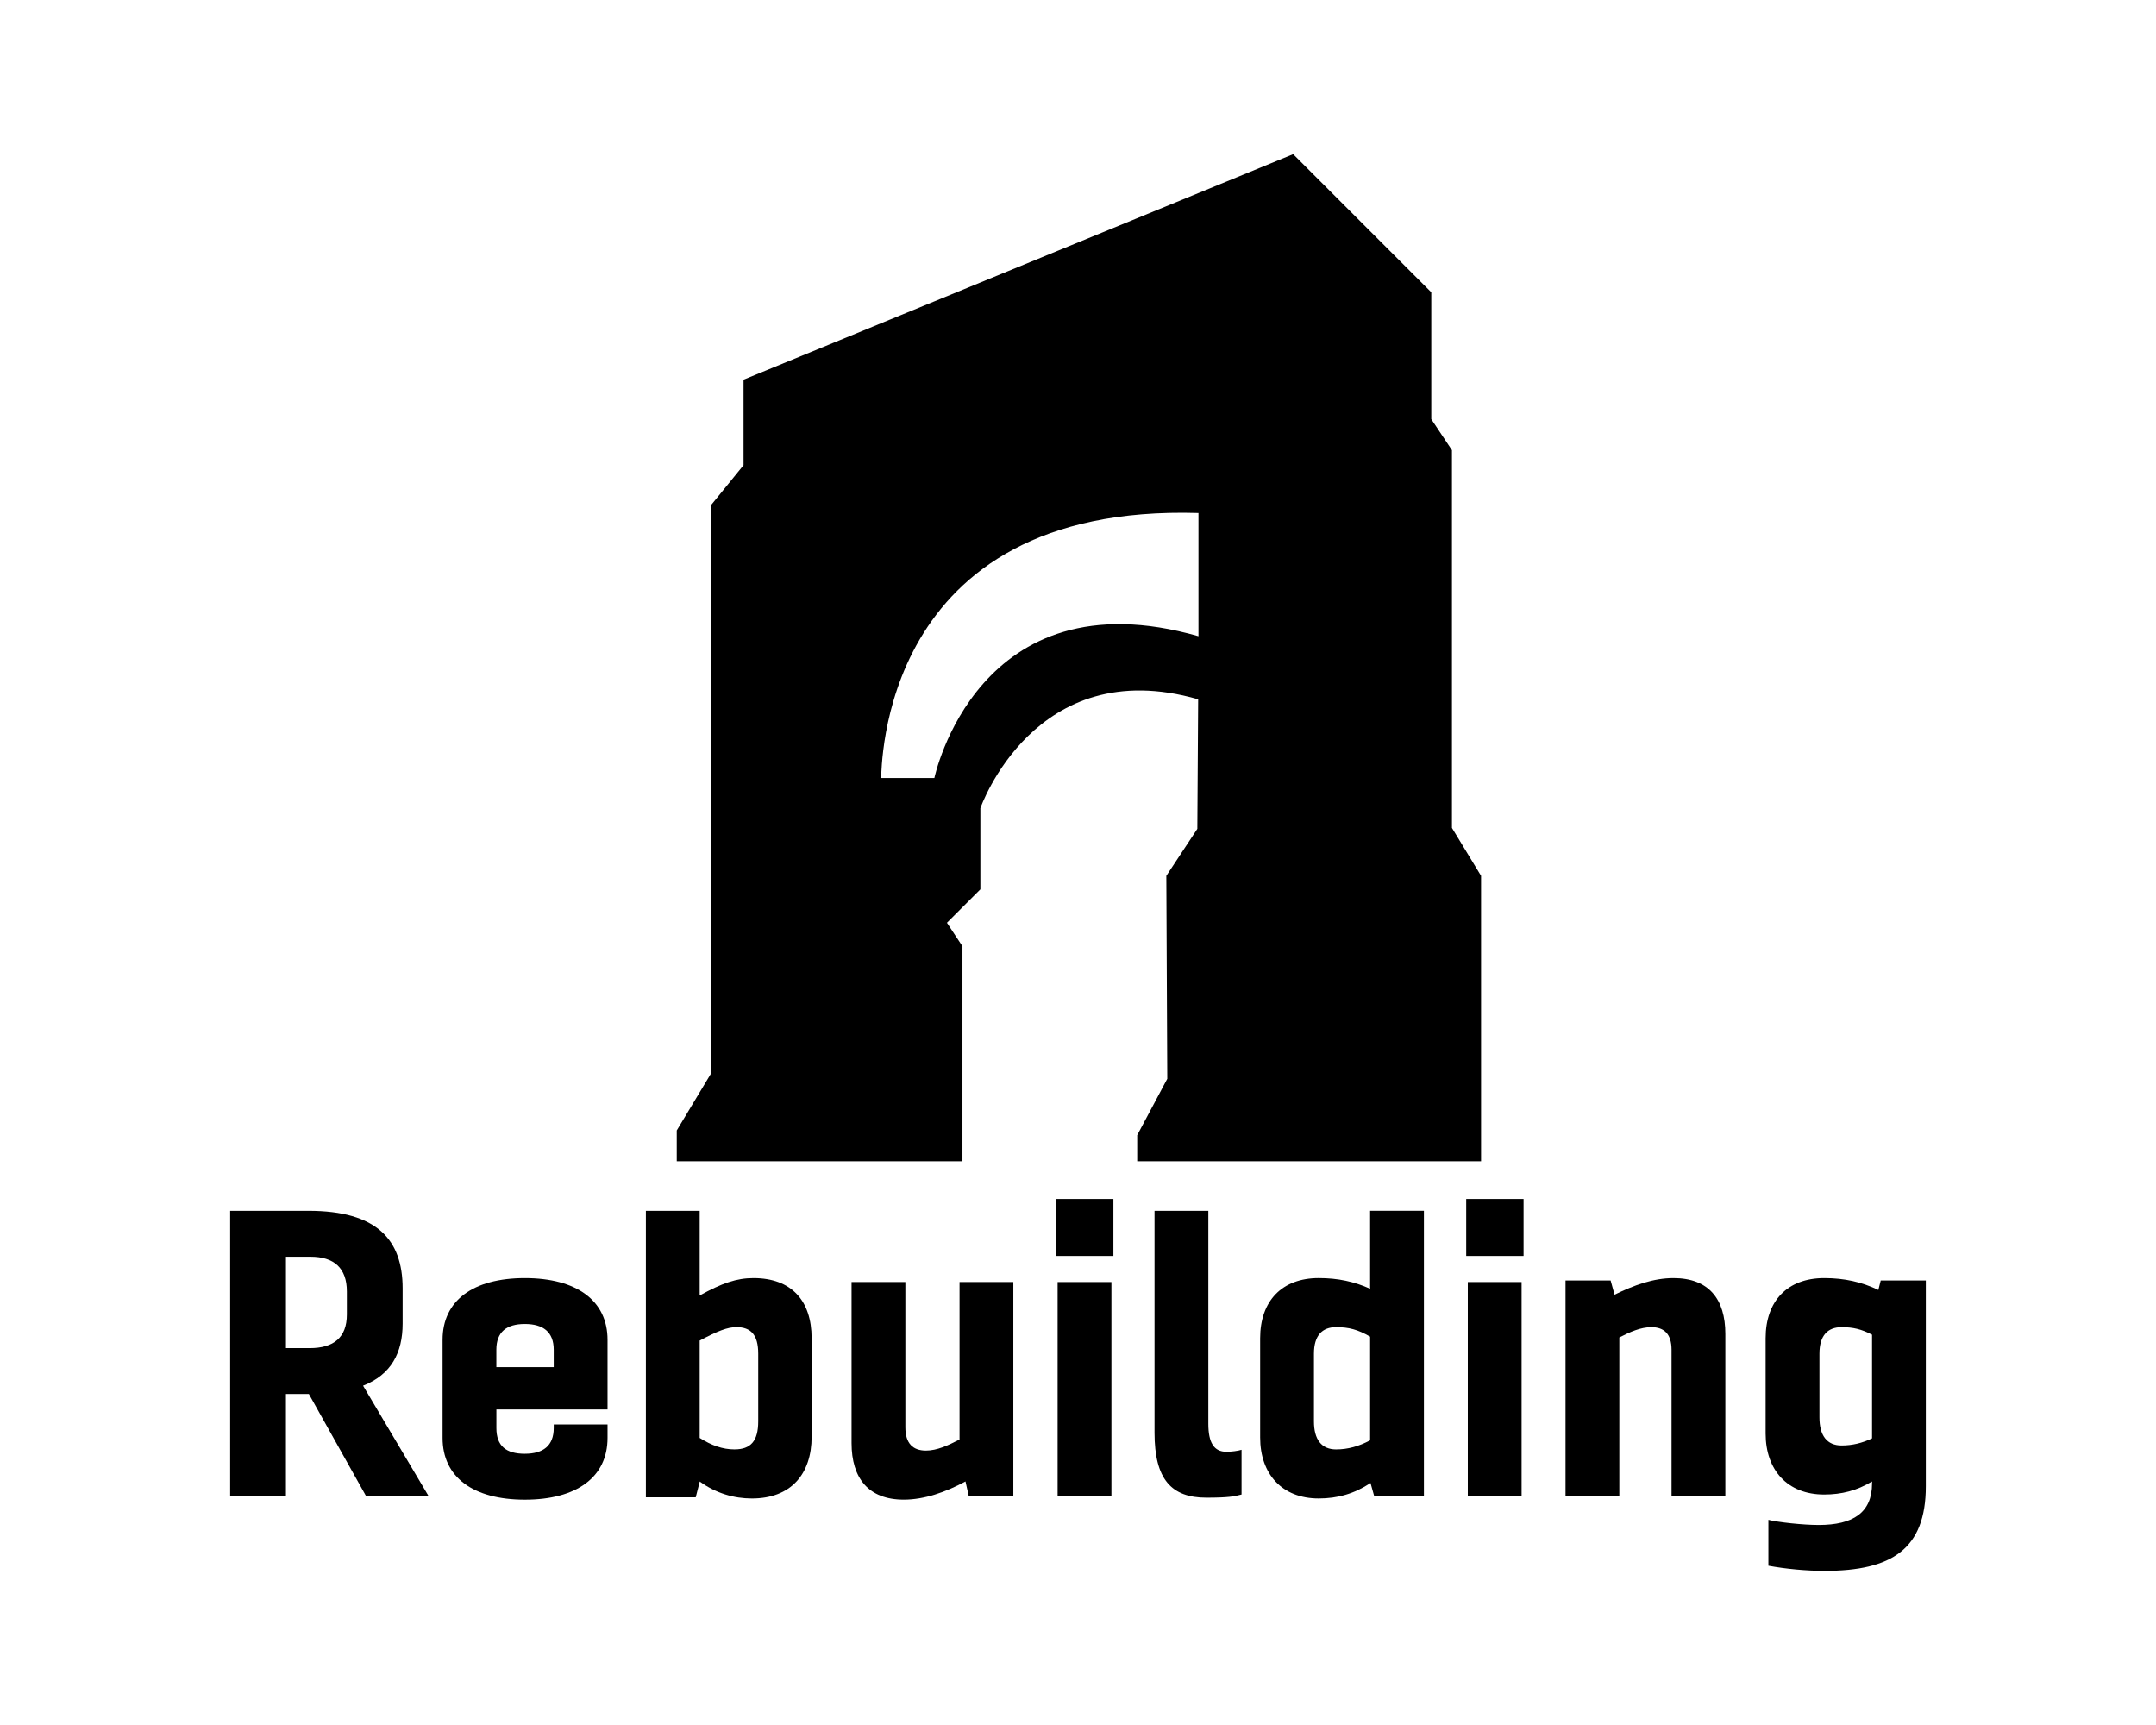
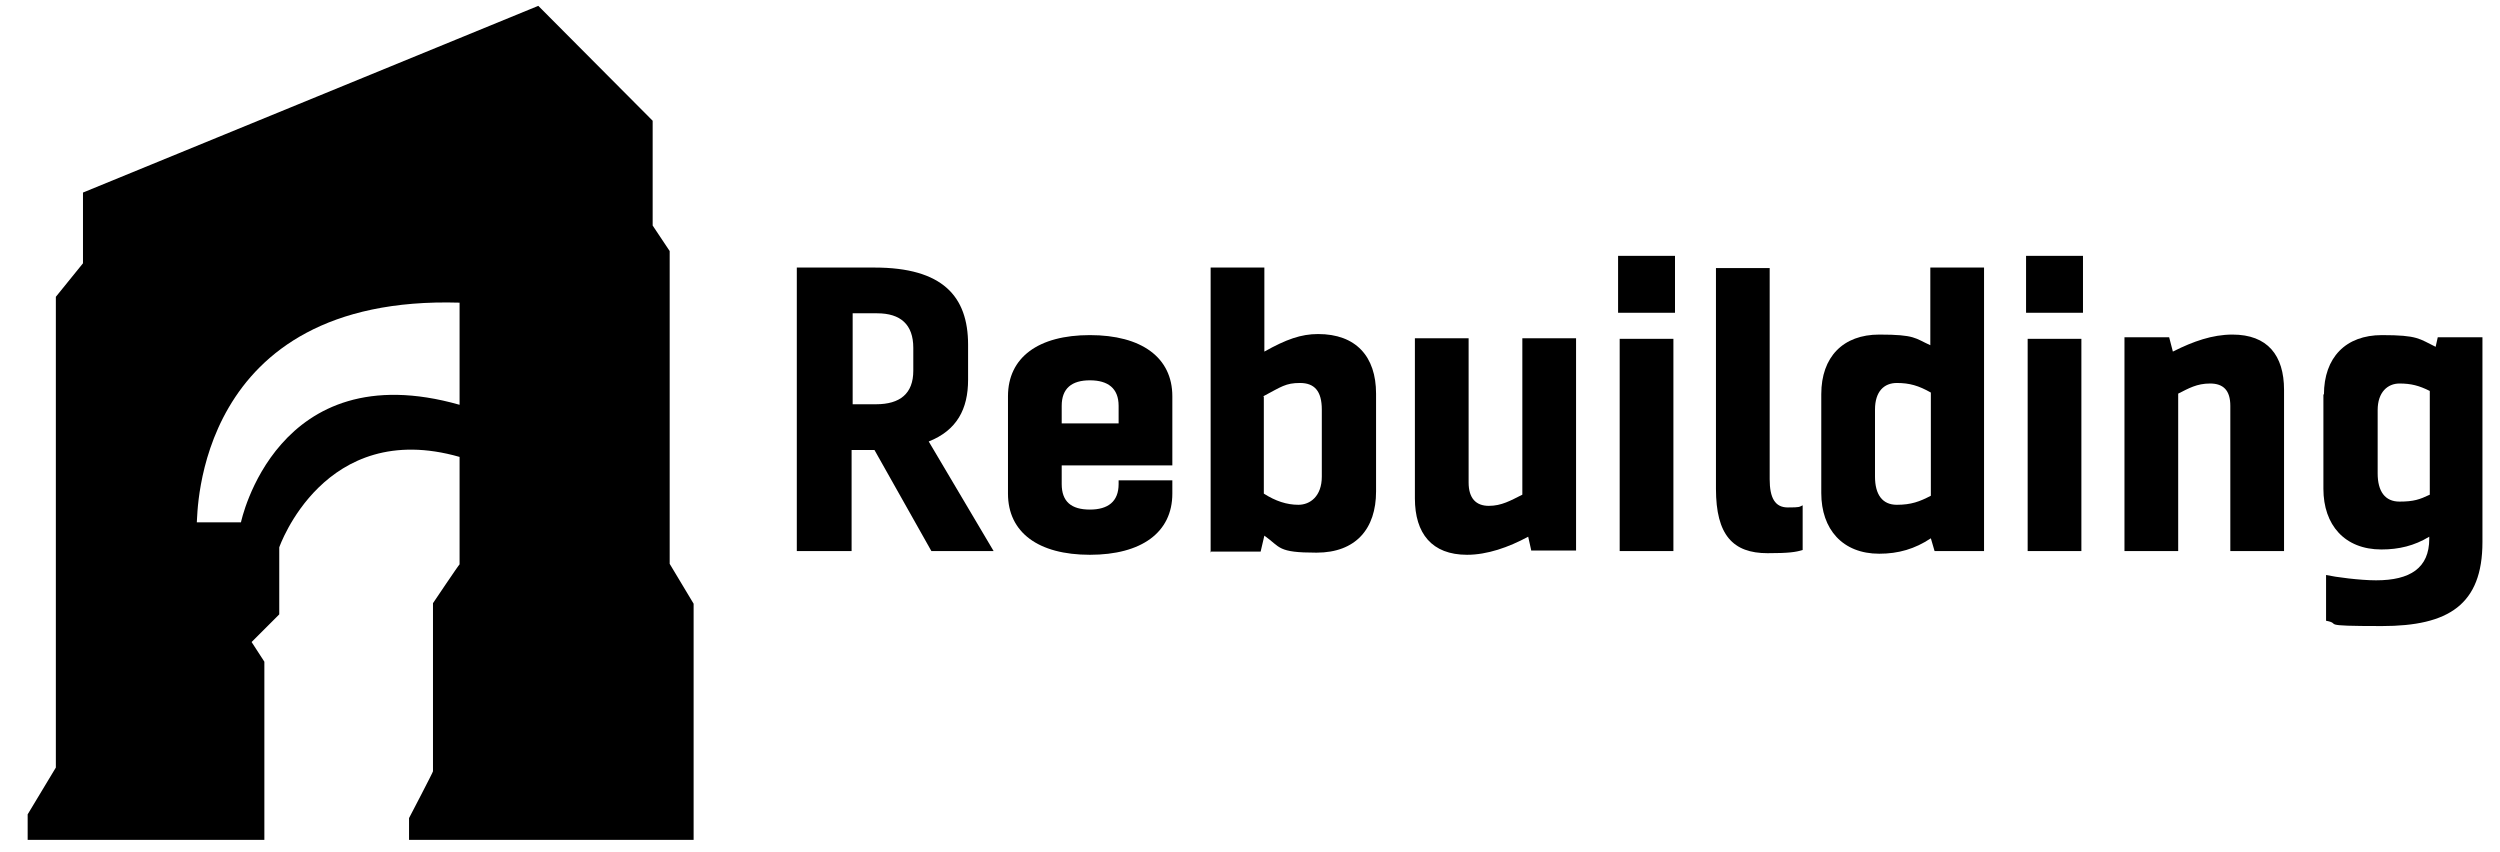
- <svg xmlns="http://www.w3.org/2000/svg" id="Layer_1" data-name="Layer 1" viewBox="0 0 1280 1024">
+ <svg xmlns="http://www.w3.org/2000/svg" id="Layer_1" data-name="Layer 1" version="1.1" viewBox="0 0 470 160">
  <defs>
    <style>
      .cls-1 {
        fill: currentColor;
        stroke-width: 0px;
      }
    </style>
  </defs>
-   <path class="cls-1" d="M862.01,491.45v-224.23l-12.27-18.41v-75.3l-82-82-326.31,133.87v50.76l-19.52,23.99v337.47l-20.13,33.47v18.28h169.62v-127.6l-9.21-13.96,19.85-19.85v-48.18s32.19-92.52,129.3-64.64l-.49,76.91-18.41,27.89.56,120.48-17.85,33.47v15.49h204.15v-169.44l-17.29-28.45ZM711.52,377.68c-131.38-37.5-156.79,84.17-156.79,84.17h-31.67c.72-4.16-2.14-163.11,188.46-157.31v73.15Z" />
+   <path class="cls-1" d="M125.9,106v-58.8l-3.2-4.8v-19.7L101.2,1.1,15.6,36.2v13.3l-5.1,6.3v88.5l-5.3,8.8v4.8h44.5v-33.5l-2.4-3.7,5.2-5.2v-12.6s8.4-24.3,33.9-17v20.2c-.1,0-5,7.3-5,7.3v31.6c.1,0-4.5,8.8-4.5,8.8v4.1h53.5v-44.4l-4.5-7.5h0ZM86.4,76.1c-34.5-9.8-41.1,22.1-41.1,22.1h-8.3c.2-1.1-.6-42.8,49.4-41.3v19.2h0Z" />
  <g>
-     <path class="cls-1" d="M136.64,887.87v-169.1h46.5c40.63,0,55.9,17.14,55.9,46.03v20.9c0,17.38-6.81,30.3-23.49,36.87l38.75,65.29h-37.11l-33.82-60.36h-13.62v60.36h-33.12ZM169.76,746.02v54.25h14.09c14.33,0,22.08-6.34,22.08-19.96v-13.62c0-14.09-7.75-20.67-21.61-20.67h-14.56Z" />
-     <path class="cls-1" d="M311.6,862.98c10.8,0,17.15-4.7,17.15-15.27v-2.11h31.94v7.99c0,23.25-18.32,36.64-49.09,36.64s-48.85-13.39-48.85-36.64v-58.25c0-23.25,18.08-36.64,48.85-36.64s49.09,13.39,49.09,36.64v41.34h-65.99v11.04c0,10.57,5.63,15.27,16.91,15.27ZM294.69,811.54h34.05v-10.34c0-10.57-6.34-15.26-17.15-15.26s-16.91,4.69-16.91,15.26v10.34Z" />
-     <path class="cls-1" d="M383.45,888.81v-170.04h31.94v50.26c13.15-7.28,21.84-10.33,31.94-10.33,22.55,0,34.52,13.39,34.52,35.7v58.48c0,22.07-12.21,36.64-35.46,36.64-10.57,0-21.37-3.05-31-10.1v.24l-2.35,9.16h-29.59ZM415.39,795.8v57.78c7.05,4.46,13.62,6.81,20.67,6.81,9.63,0,14.09-4.93,14.09-16.68v-40.16c0-11.27-4.46-15.74-12.92-15.74-5.4,0-11.27,2.35-21.84,7.98Z" />
-     <path class="cls-1" d="M575.08,887.87l-1.88-8.46c-11.74,6.34-24.43,10.8-36.64,10.8-20.91,0-31-12.68-31-33.58v-95.59h31.94v86.19c0,9.63,4.47,13.86,12.21,13.86,6.58,0,13.15-3.05,19.96-6.58v-93.47h31.94v126.82h-26.54Z" />
-     <path class="cls-1" d="M626.97,745.55v-33.82h34.05v33.82h-34.05ZM627.9,887.87v-126.82h31.94v126.82h-31.94Z" />
-     <path class="cls-1" d="M717.38,718.77v126.35c0,11.27,3.29,16.68,10.8,16.68,2.58,0,6.81-.47,8.92-1.18v26.54c-4.23,1.17-8.22,1.88-20.9,1.88-20.67,0-30.77-10.8-30.77-38.51v-131.76h31.94Z" />
-     <path class="cls-1" d="M815.78,887.87l-2.11-7.52c-9.63,6.34-19.49,9.16-30.77,9.16-21.84,0-34.76-14.56-34.76-36.17v-58.95c0-22.07,12.92-35.7,34.76-35.7,11.51,0,21.14,2.11,30.53,6.34v-46.27h31.94v169.1h-29.59ZM813.43,854.99v-61.53c-7.28-4.23-12.68-5.64-20.2-5.64-8.22,0-13.15,4.93-13.15,15.74v40.16c0,10.8,4.47,16.68,13.15,16.68,7.05,0,13.62-1.88,20.2-5.4Z" />
-     <path class="cls-1" d="M870.48,745.55v-33.82h34.05v33.82h-34.05ZM871.42,887.87v-126.82h31.94v126.82h-31.94Z" />
-     <path class="cls-1" d="M958.55,768.56c11.51-5.64,23.01-9.86,35-9.86,20.9,0,30.77,12.45,30.77,33.12v96.06h-31.94v-86.66c0-9.16-4.23-13.39-11.98-13.39-6.34,0-12.68,2.82-19.02,6.11v93.94h-31.94v-127.76h26.77l2.35,8.46Z" />
-     <path class="cls-1" d="M1048.24,794.4c0-22.07,12.92-35.7,34.76-35.7,12.21,0,22.31,2.35,32.17,7.04l1.41-5.63h26.77v122.13c0,37.34-20.2,50.26-60.12,50.26-10.8,0-23.25-1.18-33.35-3.05v-27.24c5.63,1.41,20.43,3.05,29.83,3.05,20.43,0,31.71-7.28,31.71-24.66v-1.18c-8.92,5.4-18.08,7.75-28.42,7.75-21.84,0-34.76-14.56-34.76-36.17v-56.6ZM1111.42,853.82v-61.53c-6.34-3.29-11.27-4.46-18.08-4.46-8.22,0-13.15,4.93-13.15,15.74v37.81c0,10.8,4.47,16.68,13.15,16.68,6.34,0,12.21-1.41,18.08-4.23Z" />
+     <path class="cls-1" d="M149.8,103.6v-53.3h14.6c12.8,0,17.6,5.4,17.6,14.5v6.6c0,5.5-2.1,9.5-7.4,11.6l12.2,20.6h-11.7l-10.7-19h-4.3v19h-10.4,0ZM160.3,58.9v17.1h4.4c4.5,0,7-2,7-6.3v-4.3c0-4.4-2.4-6.5-6.8-6.5h-4.6Z" />
+     <path class="cls-1" d="M204.9,95.8c3.4,0,5.4-1.5,5.4-4.8v-.7h10.1v2.5c0,7.3-5.8,11.5-15.5,11.5s-15.4-4.2-15.4-11.5v-18.3c0-7.3,5.7-11.5,15.4-11.5s15.5,4.2,15.5,11.5v13h-20.8v3.5c0,3.3,1.8,4.8,5.3,4.8h0ZM199.6,79.6h10.7v-3.3c0-3.3-2-4.8-5.4-4.8s-5.3,1.5-5.3,4.8v3.3h0Z" />
+     <path class="cls-1" d="M227.6,103.9v-53.6h10.1v15.8c4.1-2.3,6.9-3.3,10.1-3.3,7.1,0,10.9,4.2,10.9,11.2v18.4c0,7-3.8,11.5-11.2,11.5s-6.7-1-9.8-3.2h0c0,0-.7,3-.7,3h-9.3ZM237.6,74.6v18.2c2.2,1.4,4.3,2.1,6.5,2.1s4.4-1.6,4.4-5.3v-12.6c0-3.5-1.4-5-4.1-5s-3.5.7-6.9,2.5h0Z" />
+     <path class="cls-1" d="M287.9,103.6l-.6-2.7c-3.7,2-7.7,3.4-11.5,3.4-6.6,0-9.8-4-9.8-10.6v-30.1h10.1v27.1c0,3,1.4,4.4,3.8,4.4s4.1-1,6.3-2.1v-29.4h10.1v39.9h-8.4,0Z" />
+     <path class="cls-1" d="M304.2,58.8v-10.7h10.7v10.7h-10.7ZM304.5,103.6v-39.9h10.1v39.9h-10.1Z" />
+     <path class="cls-1" d="M332.7,50.3v39.8c0,3.5,1,5.3,3.4,5.3s2.1-.1,2.8-.4v8.4c-1.3.4-2.6.6-6.6.6-6.5,0-9.7-3.4-9.7-12.1v-41.5h10.1Z" />
+     <path class="cls-1" d="M363.7,103.6l-.7-2.4c-3,2-6.1,2.9-9.7,2.9-6.9,0-10.9-4.6-10.9-11.4v-18.6c0-7,4.1-11.2,10.9-11.2s6.7.7,9.6,2v-14.6h10.1v53.3h-9.3ZM363,93.2v-19.4c-2.3-1.3-4-1.8-6.4-1.8s-4.1,1.6-4.1,5v12.6c0,3.4,1.4,5.3,4.1,5.3s4.3-.6,6.4-1.7h0Z" />
+     <path class="cls-1" d="M380.9,58.8v-10.7h10.7v10.7h-10.7ZM381.2,103.6v-39.9h10.1v39.9h-10.1Z" />
+     <path class="cls-1" d="M408.7,66c3.6-1.8,7.2-3.1,11-3.1,6.6,0,9.7,3.9,9.7,10.4v30.3h-10.1v-27.3c0-2.9-1.3-4.2-3.8-4.2s-4,.9-6,1.9v29.6h-10.1v-40.2h8.4l.7,2.7h0Z" />
+     <path class="cls-1" d="M436.9,74.2c0-7,4.1-11.2,10.9-11.2s7,.7,10.1,2.2l.4-1.8h8.4v38.5c0,11.8-6.4,15.8-18.9,15.8s-7.3-.4-10.5-1v-8.6c1.8.4,6.4,1,9.4,1,6.4,0,10-2.3,10-7.8v-.4c-2.8,1.7-5.7,2.4-9,2.4-6.9,0-10.9-4.6-10.9-11.4v-17.8h0ZM456.8,92.9v-19.4c-2-1-3.5-1.4-5.7-1.4s-4.1,1.6-4.1,5v11.9c0,3.4,1.4,5.3,4.1,5.3s3.8-.4,5.7-1.3h0Z" />
  </g>
</svg>
